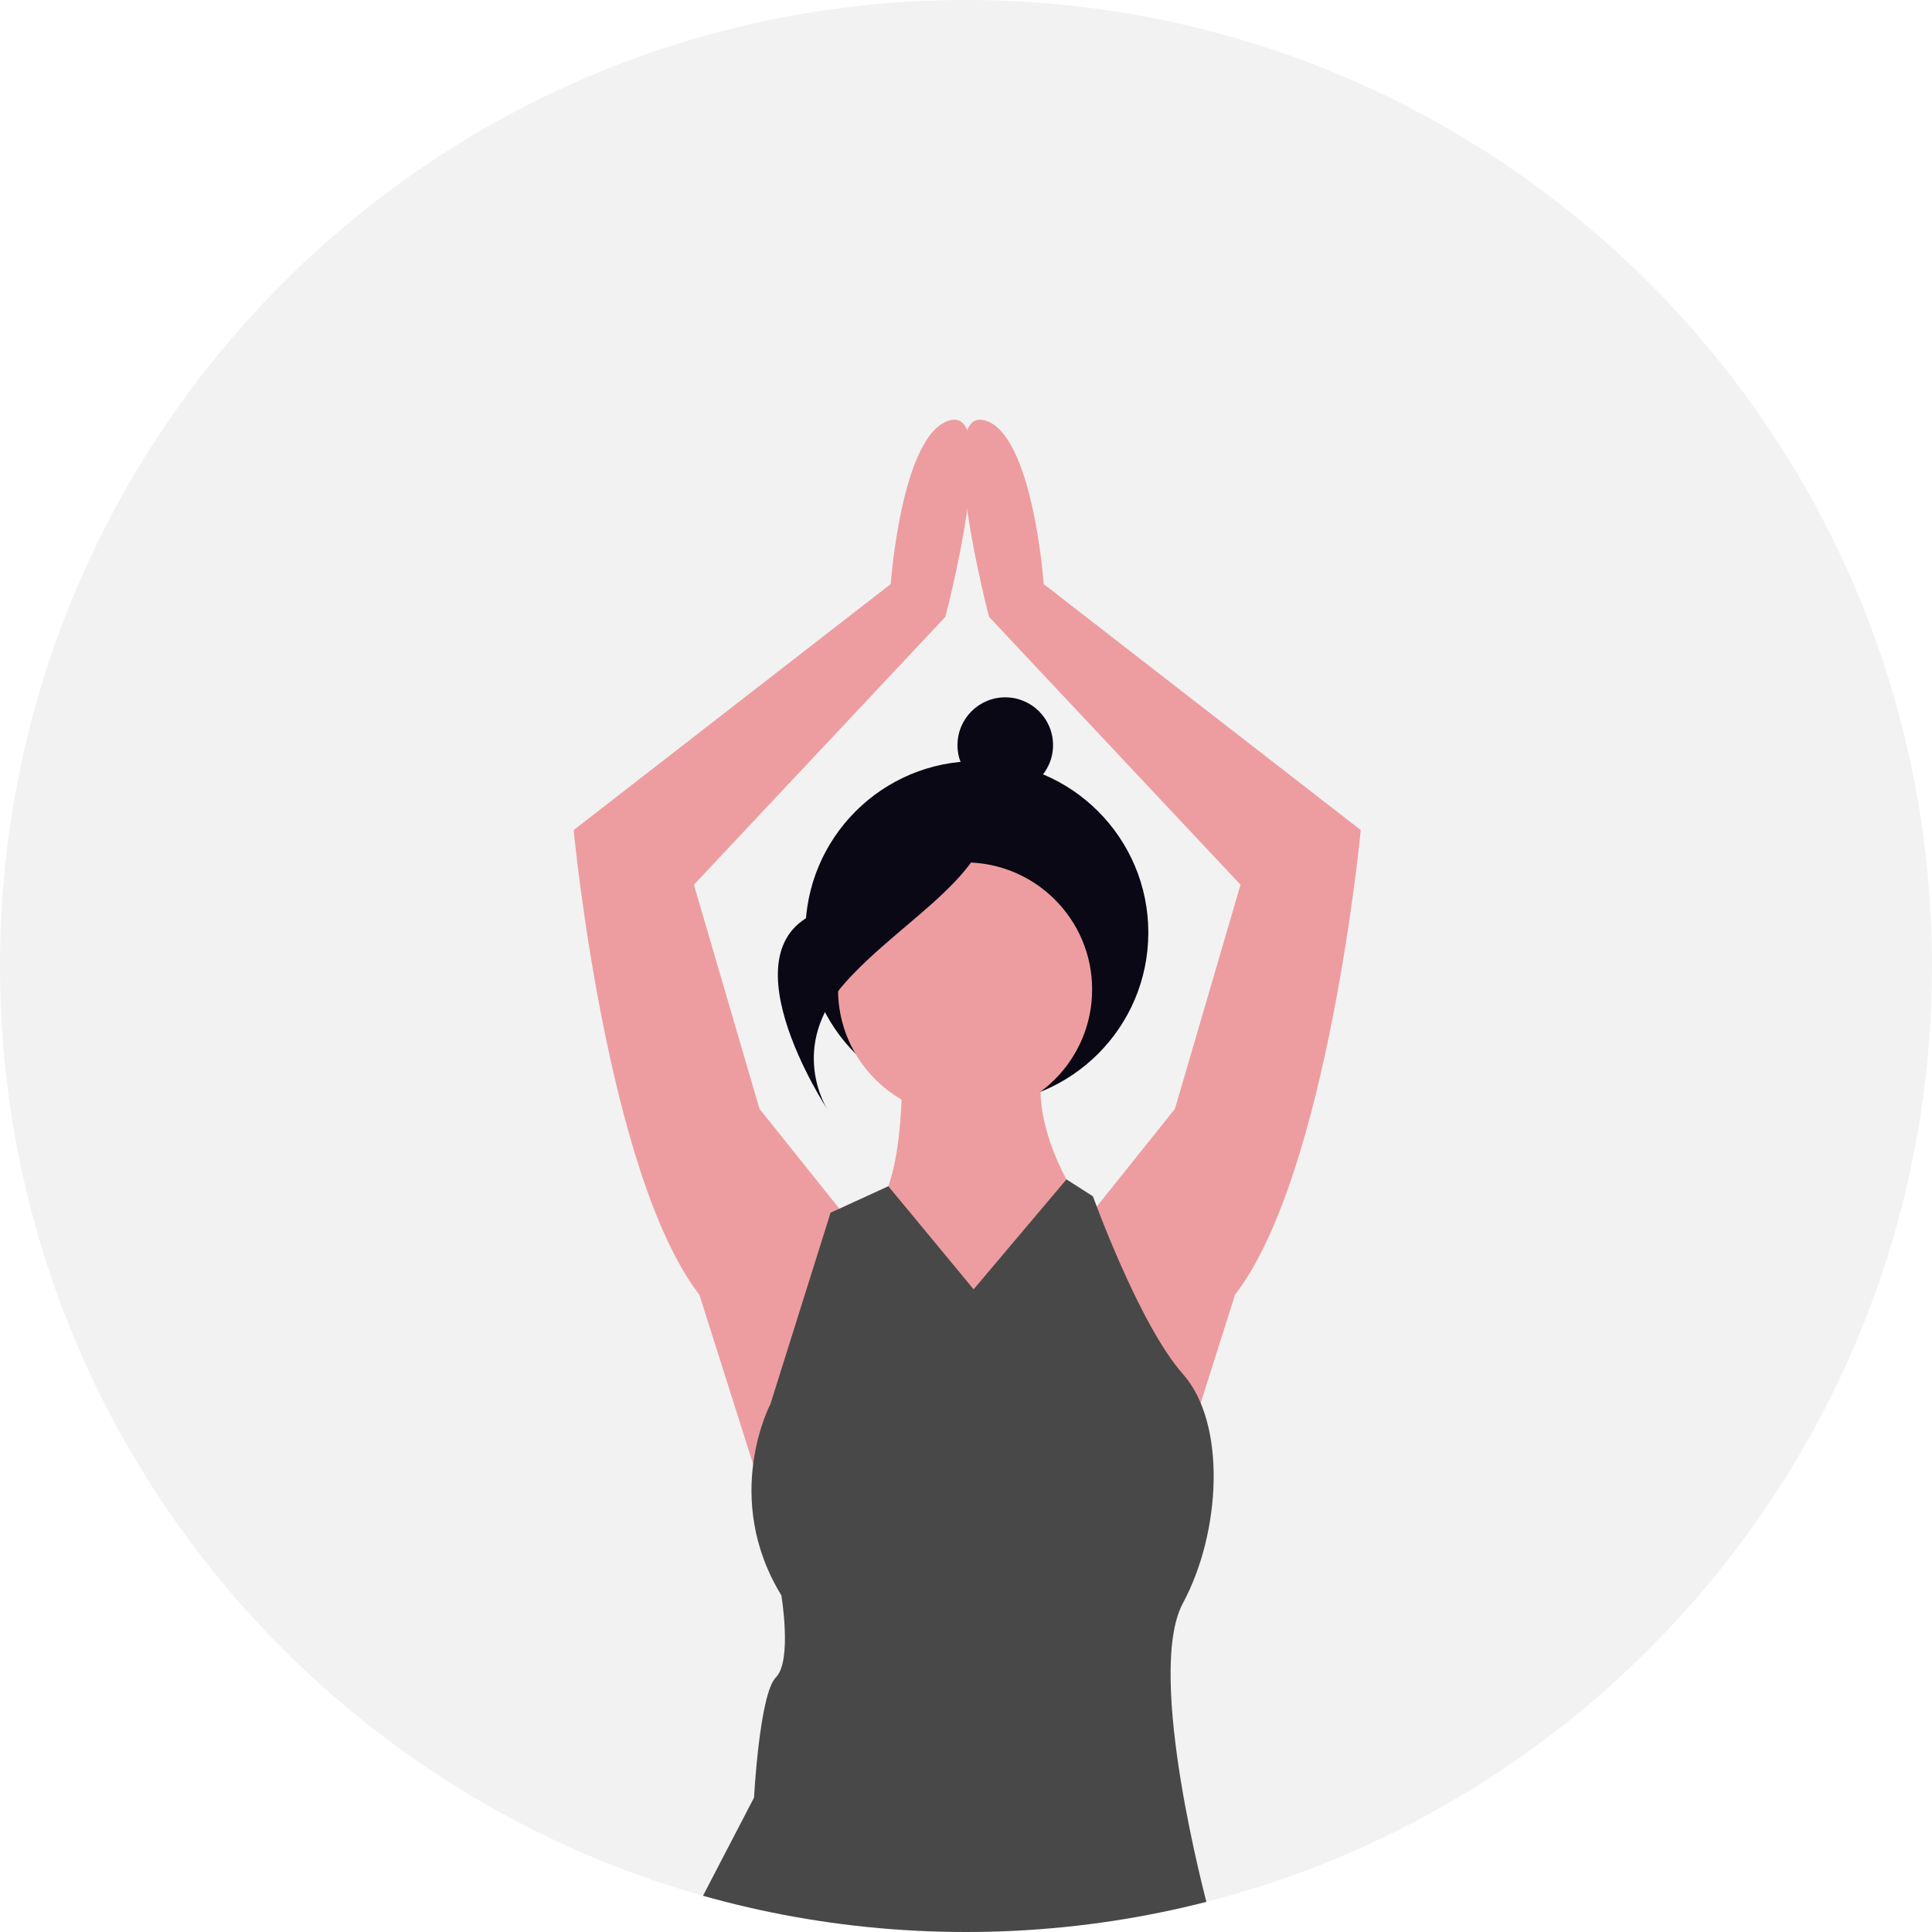
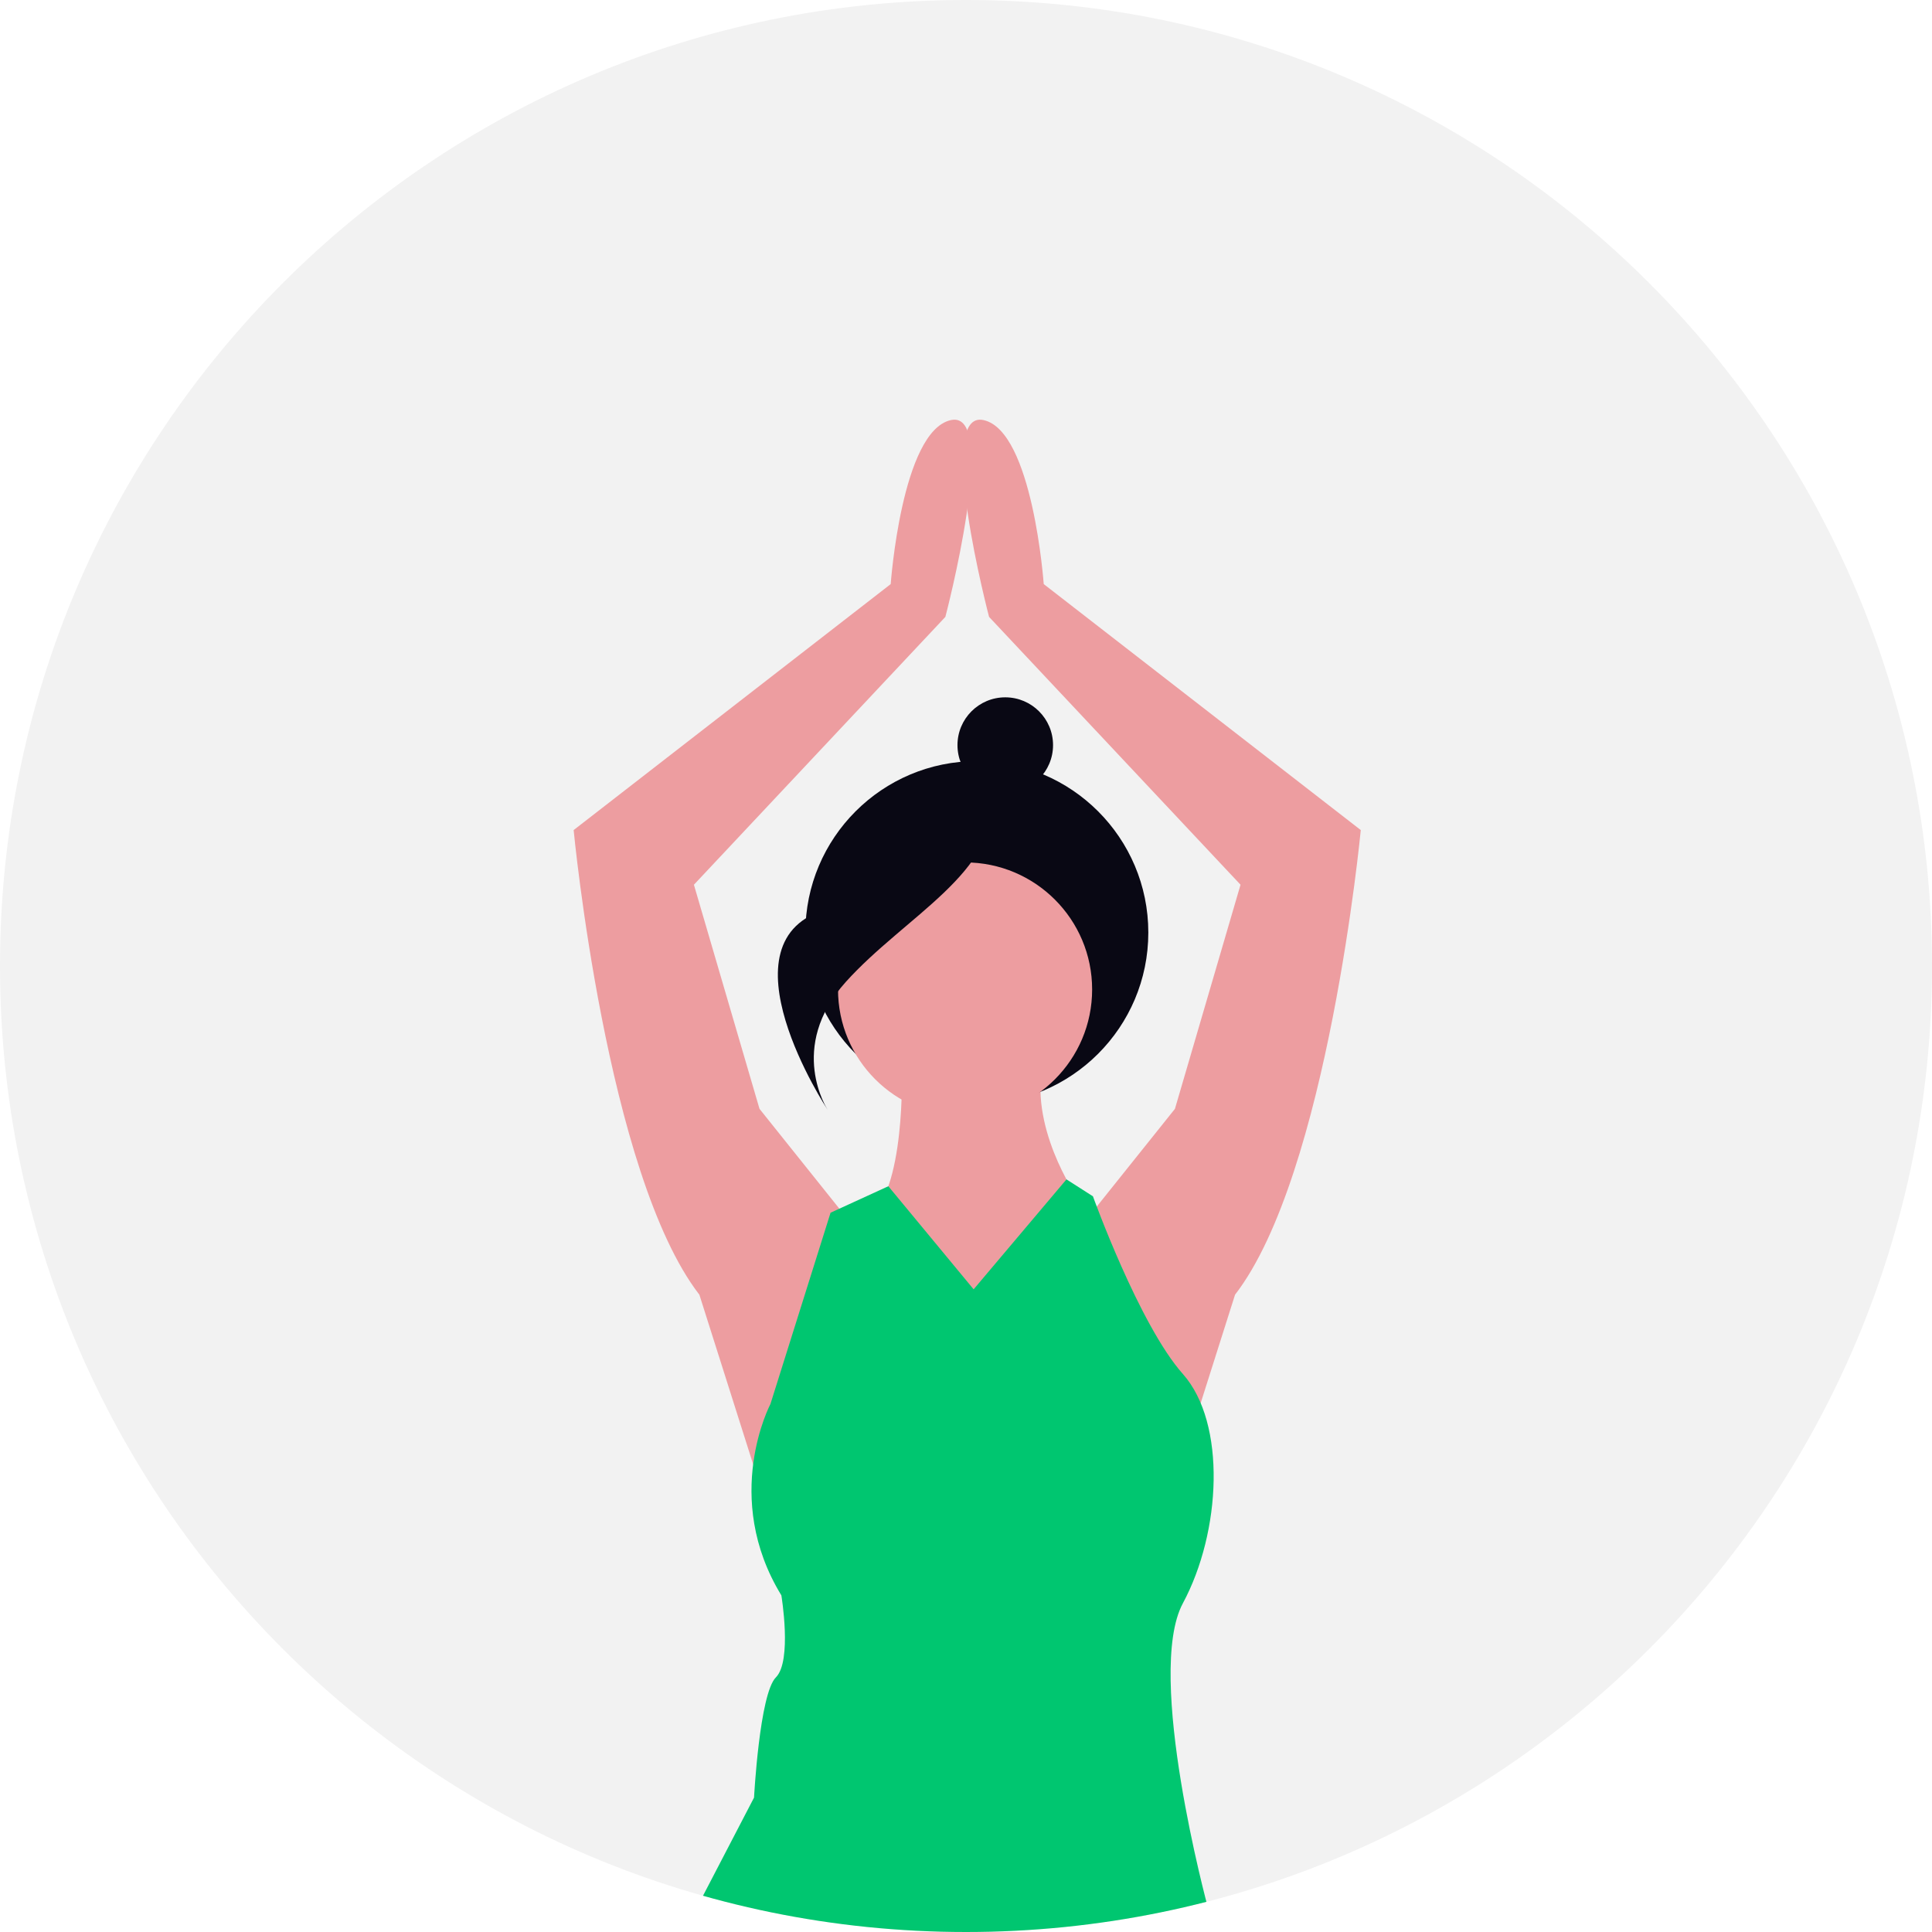
<svg xmlns="http://www.w3.org/2000/svg" width="640" height="640" viewBox="0 0 640 640" role="img" artist="Katerina Limpitsouni" source="https://undraw.co/">
  <defs>
-     <clipPath id="a-4346">
+     <clipPath id="a-86">
      <circle cx="320" cy="320" r="320" transform="translate(390 119)" fill="none" stroke="#707070" stroke-width="1" />
    </clipPath>
  </defs>
  <g transform="translate(-747 -202)">
    <circle cx="320" cy="320" r="320" transform="translate(747 202)" fill="#f2f2f2" />
-     <g transform="translate(357 83)" clip-path="url(#a-4346)">
+     <g transform="translate(357 83)" clip-path="url(#a-86)">
      <path d="M618.779,384.128l-28.972-36.216L568.077,273.67l83.3-88.728s18.108-68.81,1.811-65.188-19.919,54.323-19.919,54.323L528.24,255.562S539.1,369.641,569.888,409.479l23.54,74.242Z" transform="translate(51.789 138.409)" fill="#ed9da0" />
      <path d="M655.37,384.128l28.972-36.216,21.729-74.242-83.3-88.728s-18.108-68.81-1.811-65.188,19.919,54.323,19.919,54.323l105.025,81.485s-10.865,114.079-41.648,153.916l-23.54,74.242Z" transform="translate(94.87 138.409)" fill="#ed9da0" />
      <path d="M606.631,260.815s1.811,38.026-9.054,50.7-21.729,77.864,30.783,79.674,47.08-54.323,47.08-54.323l-10.865-30.783s-16.3-23.54-10.865-45.27Z" transform="translate(82.044 209.209)" fill="#ed9da0" />
-       <path d="M648.645,323.648,620.39,289.5l-19.138,8.772-19.918,63.377s-16.3,30.783,3.622,63.377c0,0,3.622,21.729-1.811,27.162s-7.243,39.837-7.243,39.837l-23.54,45.27s134,23.54,173.834-9.054c0,0-20.9-77.069-8.229-100.61s14.486-59.628,0-75.925-29.8-58.867-29.8-58.867l-8.769-5.609Z" transform="translate(63.883 222.455)" fill="#484848" />
+       <path d="M648.645,323.648,620.39,289.5l-19.138,8.772-19.918,63.377s-16.3,30.783,3.622,63.377c0,0,3.622,21.729-1.811,27.162s-7.243,39.837-7.243,39.837l-23.54,45.27s134,23.54,173.834-9.054c0,0-20.9-77.069-8.229-100.61s14.486-59.628,0-75.925-29.8-58.867-29.8-58.867l-8.769-5.609Z" transform="translate(63.883 222.455)" fill="#00c670" />
      <ellipse cx="56.799" cy="56.799" rx="56.799" ry="56.799" transform="translate(656.797 371.123)" fill="#090814" />
      <ellipse cx="42.09" cy="42.089" rx="42.09" ry="42.089" transform="translate(667.604 404.685)" fill="#ed9da0" />
      <ellipse cx="15.829" cy="15.829" rx="15.829" ry="15.829" transform="translate(707.177 350)" fill="#090814" />
      <path d="M353.077,485.294S336.9,512.2,299.3,522.265s-.307,66.583-.307,66.583-13.563-20.55,6-42.313S356.037,509.893,353.077,485.294Z" transform="translate(365.168 -102.235)" fill="#090814" />
    </g>
  </g>
</svg>
